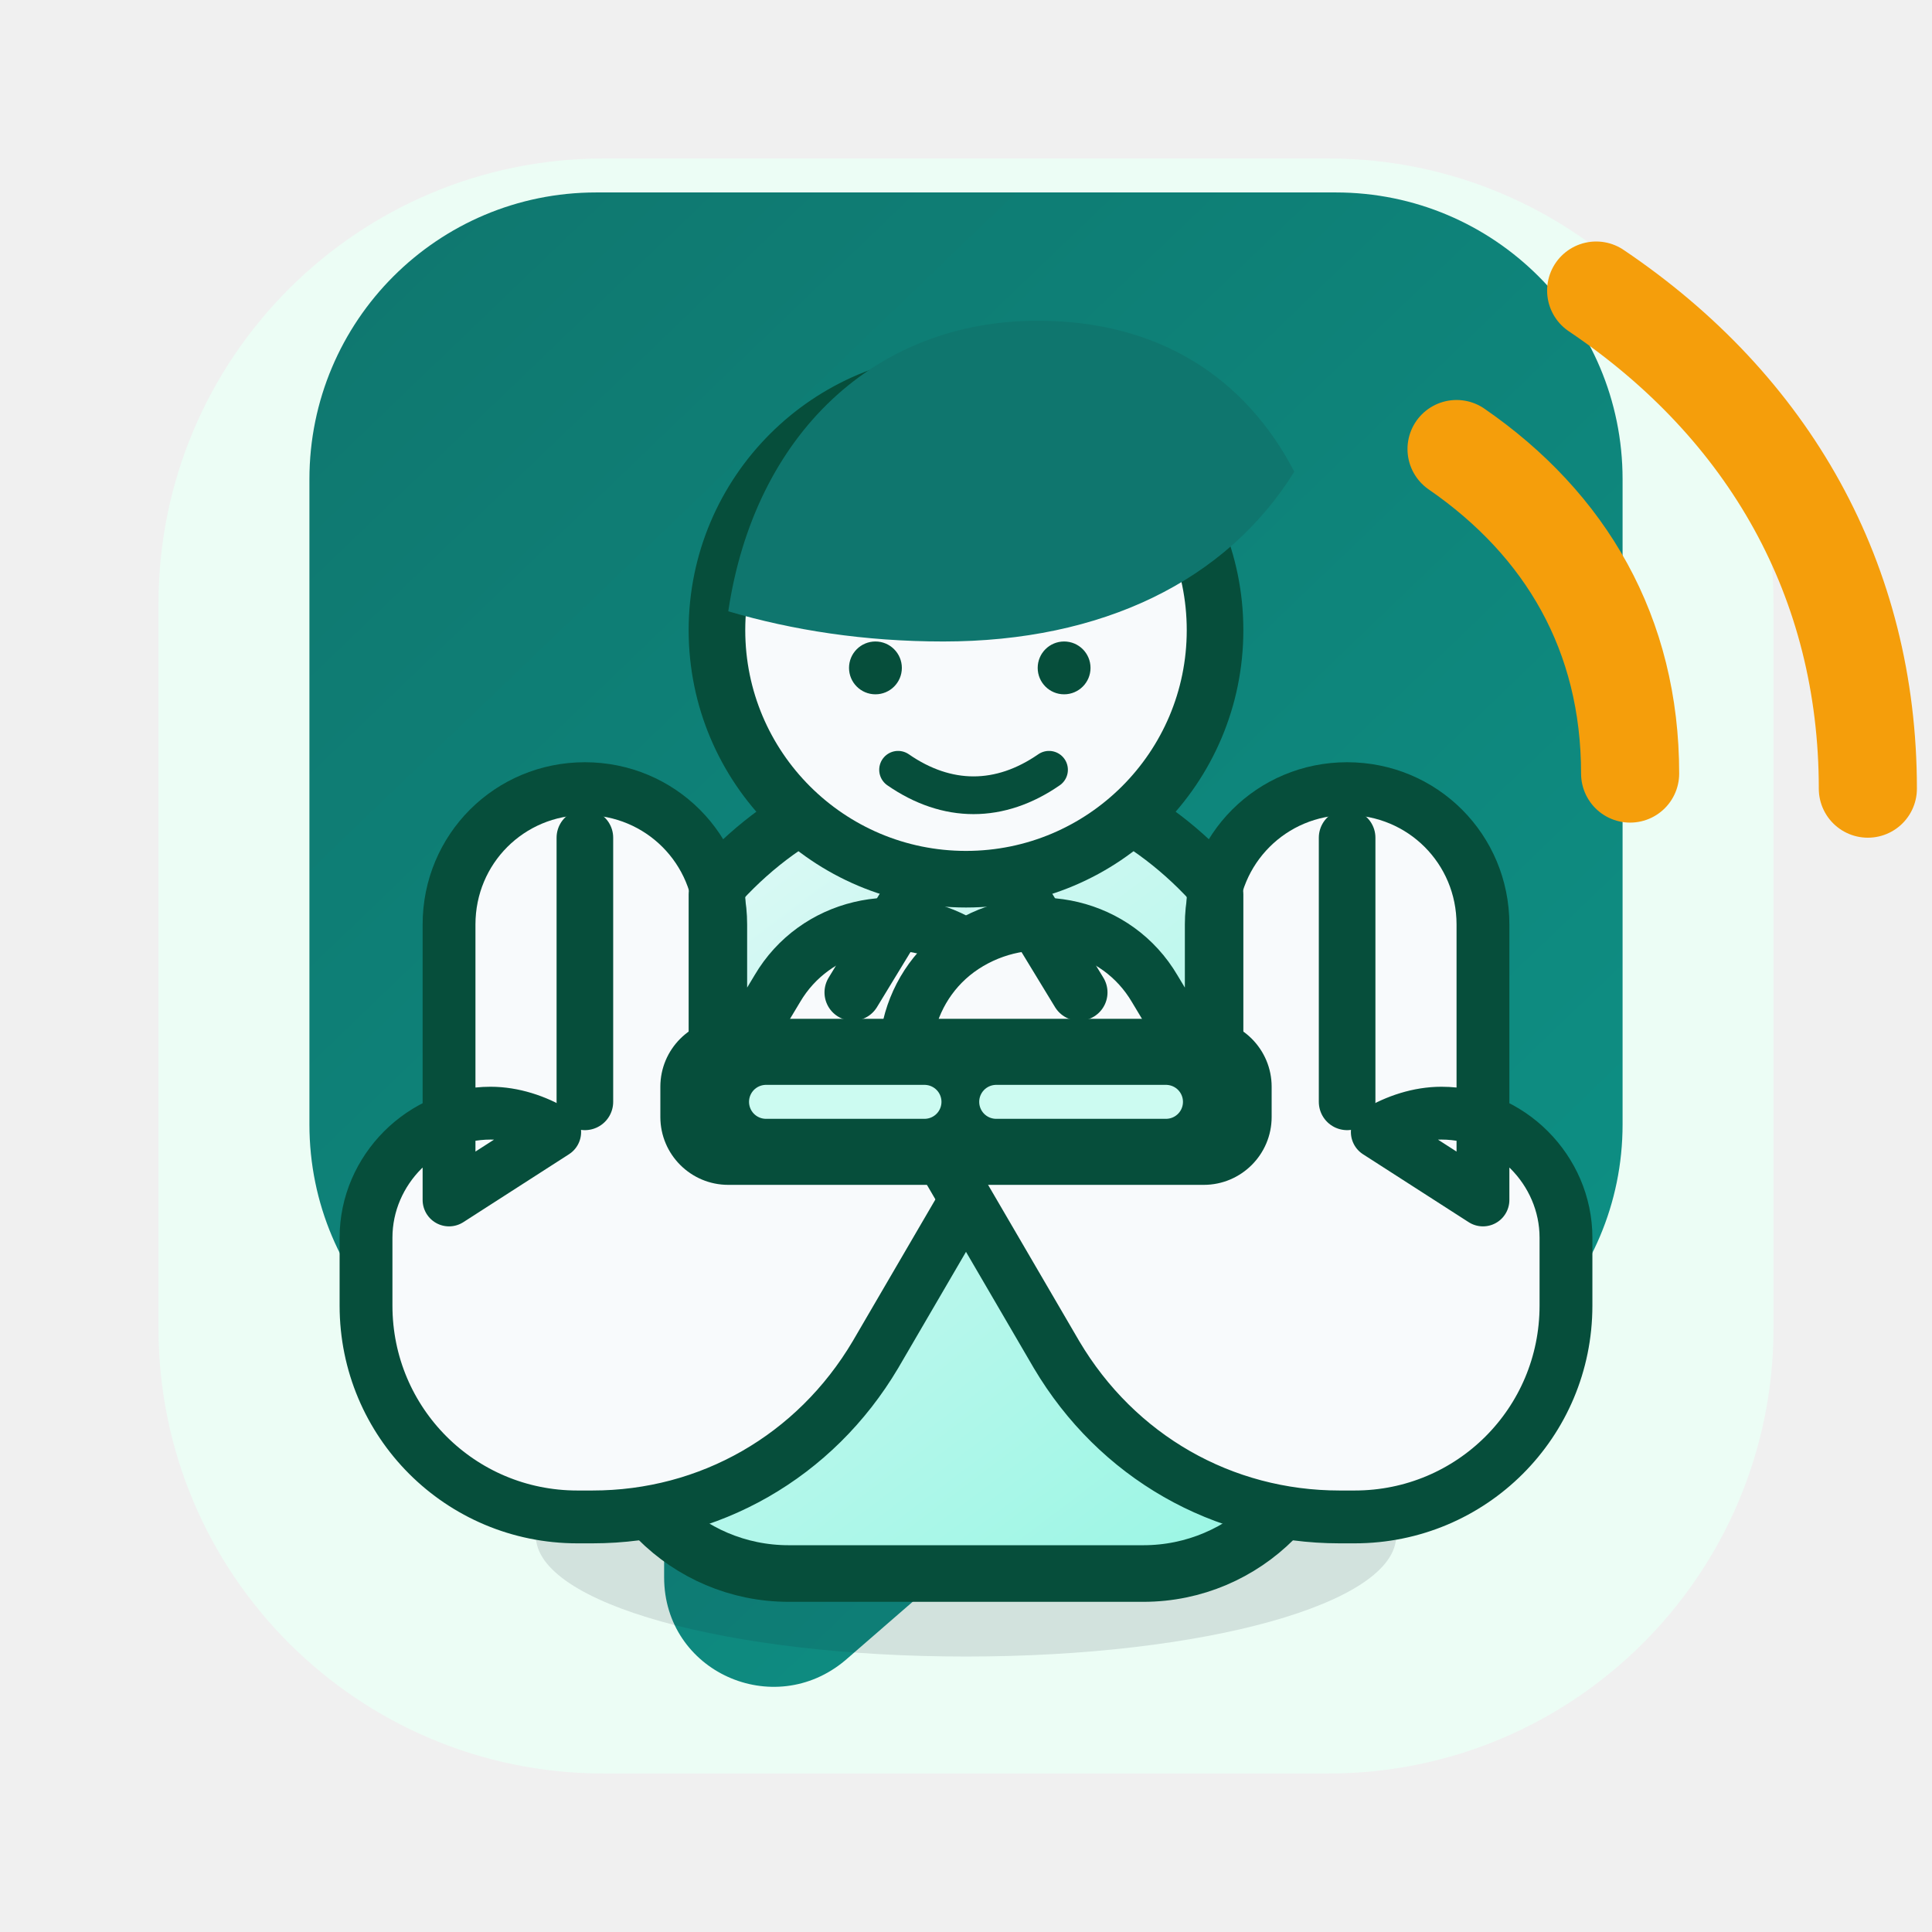
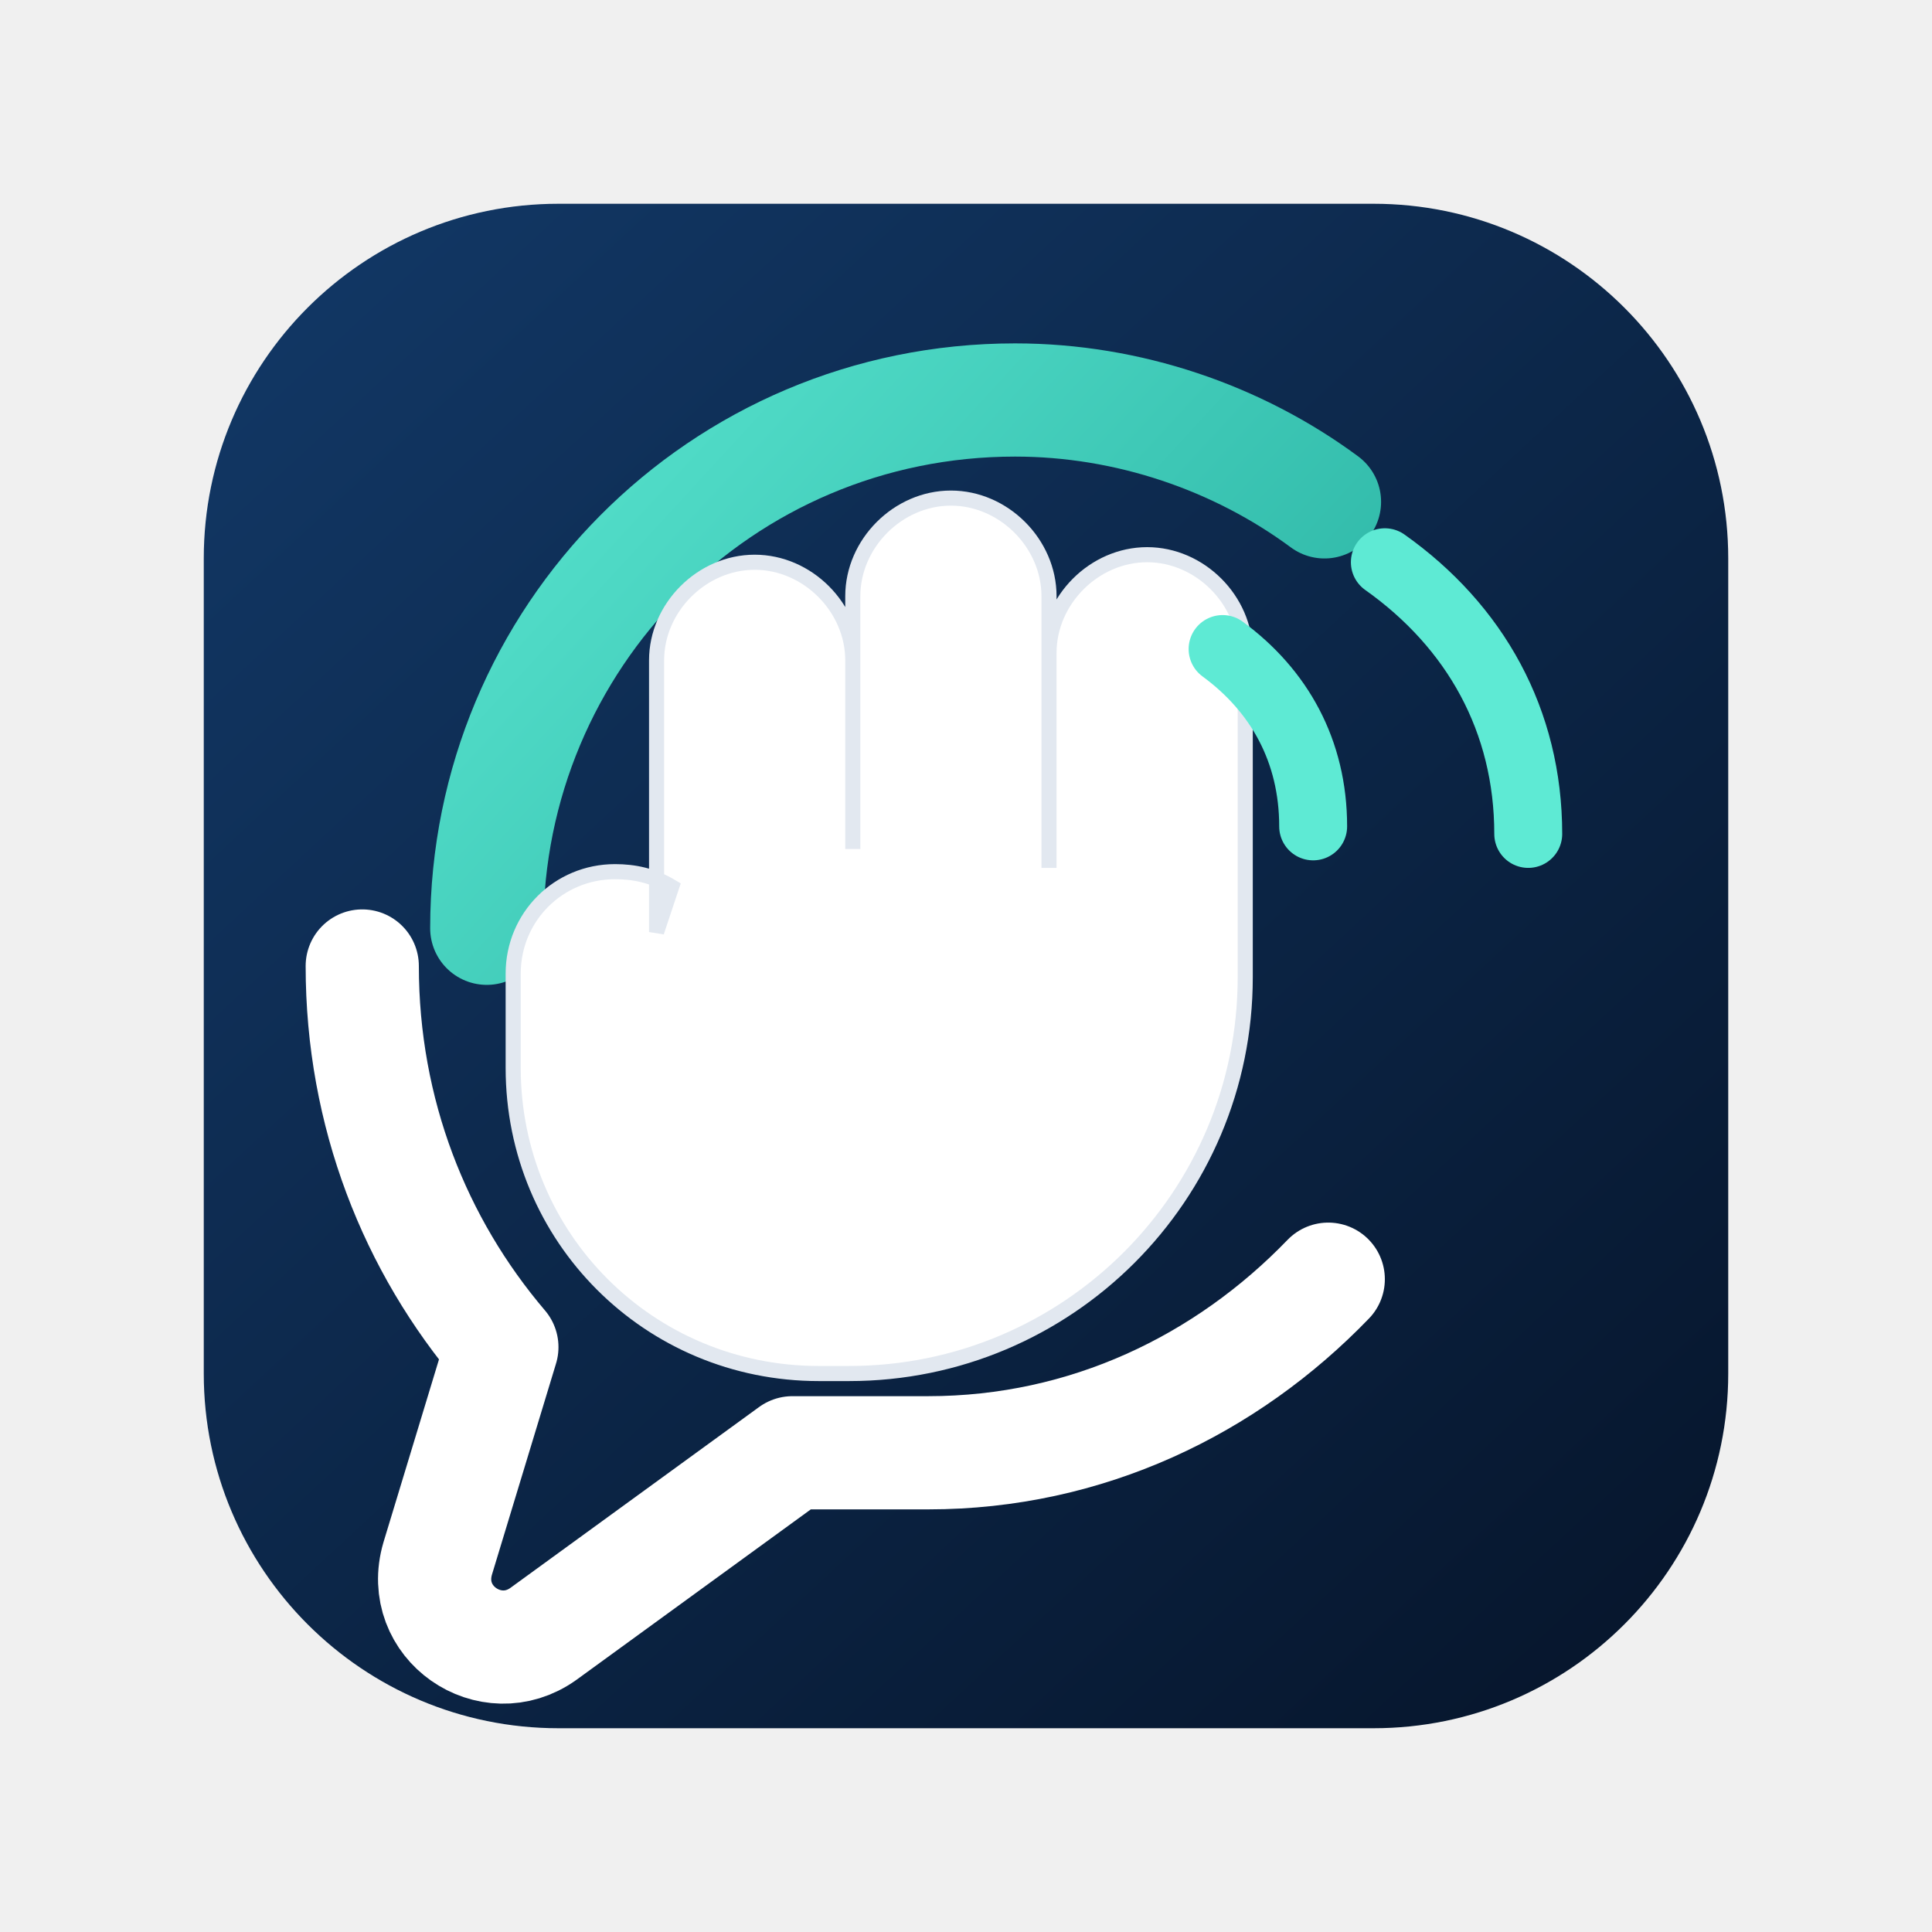
- <svg xmlns="http://www.w3.org/2000/svg" width="192" height="192" viewBox="0 0 512 512" role="img" aria-labelledby="title desc">
+ <svg xmlns="http://www.w3.org/2000/svg" viewBox="0 0 512 512">
  <defs>
-     <linearGradient id="bg" x1="64" x2="448" y1="56" y2="456" gradientUnits="userSpaceOnUse">
-       <stop offset="0" stop-color="#0f766e" />
+     <linearGradient id="bg" x1="70" x2="442" y1="55" y2="456" gradientUnits="userSpaceOnUse">
+       <stop stop-color="#123866" />
+       <stop offset="1" stop-color="#06152b" />
+     </linearGradient>
+     <linearGradient id="teal" x1="96" x2="420" y1="92" y2="390" gradientUnits="userSpaceOnUse">
+       <stop stop-color="#5eead4" />
      <stop offset="1" stop-color="#0d9488" />
    </linearGradient>
-     <linearGradient id="mint" x1="154" x2="358" y1="124" y2="395" gradientUnits="userSpaceOnUse">
-       <stop offset="0" stop-color="#f8fafc" />
-       <stop offset="1" stop-color="#99f6e4" />
-     </linearGradient>
  </defs>
-   <rect x="42" y="42" width="428" height="428" rx="118" fill="#ecfdf5" />
-   <path fill="url(#bg)" d="M82 127c0-42 34-76 76-76h196c42 0 76 34 76 76v171c0 42-34 76-76 76h-54l-76 66c-19 16-48 3-48-22v-44h-18c-42 0-76-34-76-76V127Z" />
-   <path fill="none" stroke="#f59e0b" stroke-linecap="round" stroke-width="26" d="M386 119c29 20 46 49 46 86M423 77c46 31 72 77 72 132" />
-   <path fill="#0f172a" opacity=".12" d="M142 407c0-35 51-63 114-63s114 28 114 63c0 18-51 32-114 32s-114-14-114-32Z" />
-   <path fill="url(#mint)" stroke="#064e3b" stroke-linejoin="round" stroke-width="15" d="M160 318c0-63 42-114 96-114s96 51 96 114v50c0 27-22 49-49 49h-94c-27 0-49-22-49-49v-50Z" />
-   <circle cx="256" cy="167" r="66" fill="#f8fafc" stroke="#064e3b" stroke-width="15" />
-   <path fill="#0f766e" d="M193 162c7-47 39-77 82-77 32 0 55 15 68 40-18 29-51 45-93 45-21 0-40-3-57-8Z" />
-   <circle cx="232" cy="177" r="7" fill="#064e3b" />
-   <circle cx="282" cy="177" r="7" fill="#064e3b" />
-   <path fill="none" stroke="#064e3b" stroke-linecap="round" stroke-width="10" d="M238 204c13 9 27 9 40 0" />
-   <path fill="#f8fafc" stroke="#064e3b" stroke-linejoin="round" stroke-width="14" d="M119 318v-73c0-20 16-36 36-36s36 16 36 36v42l15-25c10-17 32-22 49-12s22 32 12 49l-35 60c-16 27-44 43-75 43h-4c-31 0-56-25-56-56v-18c0-18 15-33 33-33 6 0 12 2 17 5Z" />
-   <path fill="none" stroke="#064e3b" stroke-linecap="round" stroke-width="15" d="M155 292v-70M190 286v-49M226 263l14-23" />
-   <path fill="#f8fafc" stroke="#064e3b" stroke-linejoin="round" stroke-width="14" d="M393 318v-73c0-20-16-36-36-36s-36 16-36 36v42l-15-25c-10-17-32-22-49-12s-22 32-12 49l35 60c16 27 44 43 75 43h4c31 0 56-25 56-56v-18c0-18-15-33-33-33-6 0-12 2-17 5Z" />
-   <path fill="none" stroke="#064e3b" stroke-linecap="round" stroke-width="15" d="M357 292v-70M322 286v-49M286 263l-14-23" />
-   <rect x="175" y="270" width="162" height="44" rx="18" fill="#064e3b" />
-   <path d="M203 292h42M264 292h45" stroke="#ccfbf1" stroke-linecap="round" stroke-width="9" />
+   <rect x="54" y="54" width="404" height="404" rx="94" fill="url(#bg)" />
+   <path d="M129 246c0-77 62-140 140-140 30 0 59 10 82 27" fill="none" stroke="url(#teal)" stroke-width="30" stroke-linecap="round" />
+   <path d="M352 339c-27 28-64 46-106 46h-36l-66 48c-14 10-33-3-28-20l17-56c-23-27-37-62-37-101" fill="none" stroke="#fff" stroke-width="30" stroke-linecap="round" stroke-linejoin="round" />
+   <path fill="#fff" stroke="#e2e8f0" stroke-width="4" d="M174 247v-72c0-14 12-26 26-26s26 12 26 26v50-67c0-14 12-26 26-26s26 12 26 26v72-57c0-14 12-26 26-26s26 12 26 26v86c0 58-47 105-105 105h-8c-45 0-81-36-81-81v-25c0-15 12-27 27-27 5 0 10 1 15 4Z" />
+   <path d="M367 149c24 17 38 42 38 72M324 172c15 11 24 27 24 47" fill="none" stroke="#5eead4" stroke-width="18" stroke-linecap="round" />
</svg>
